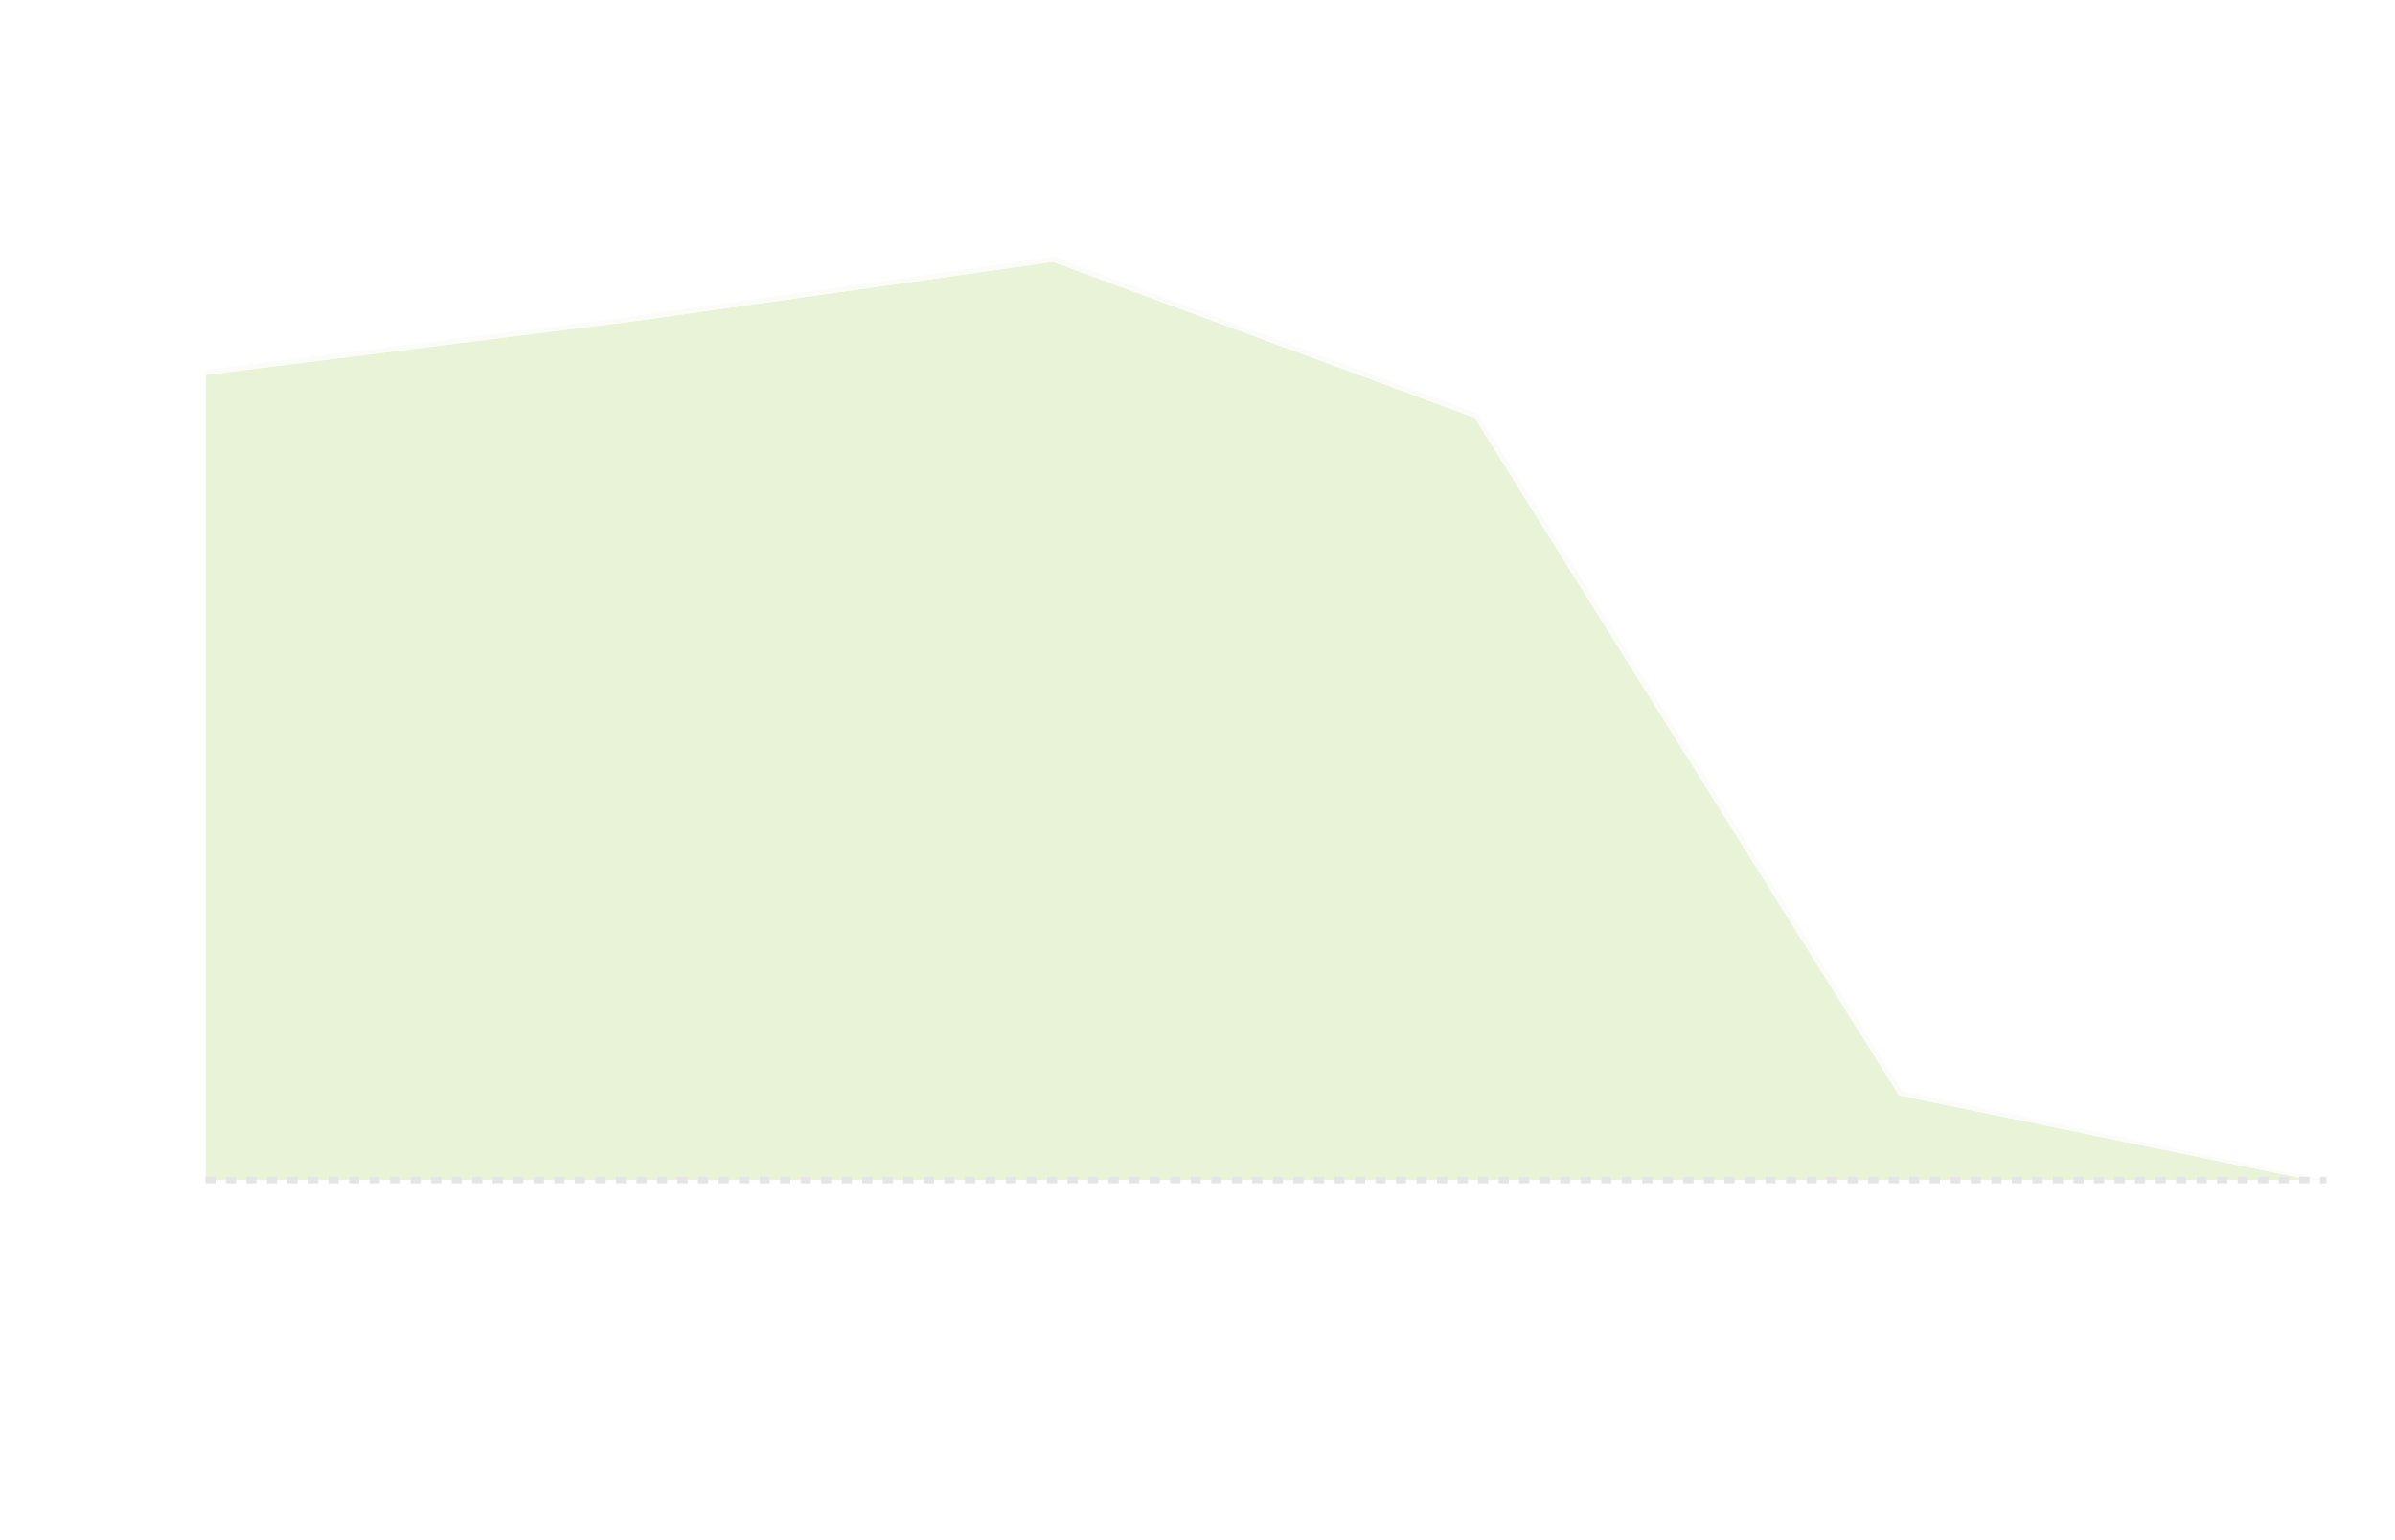
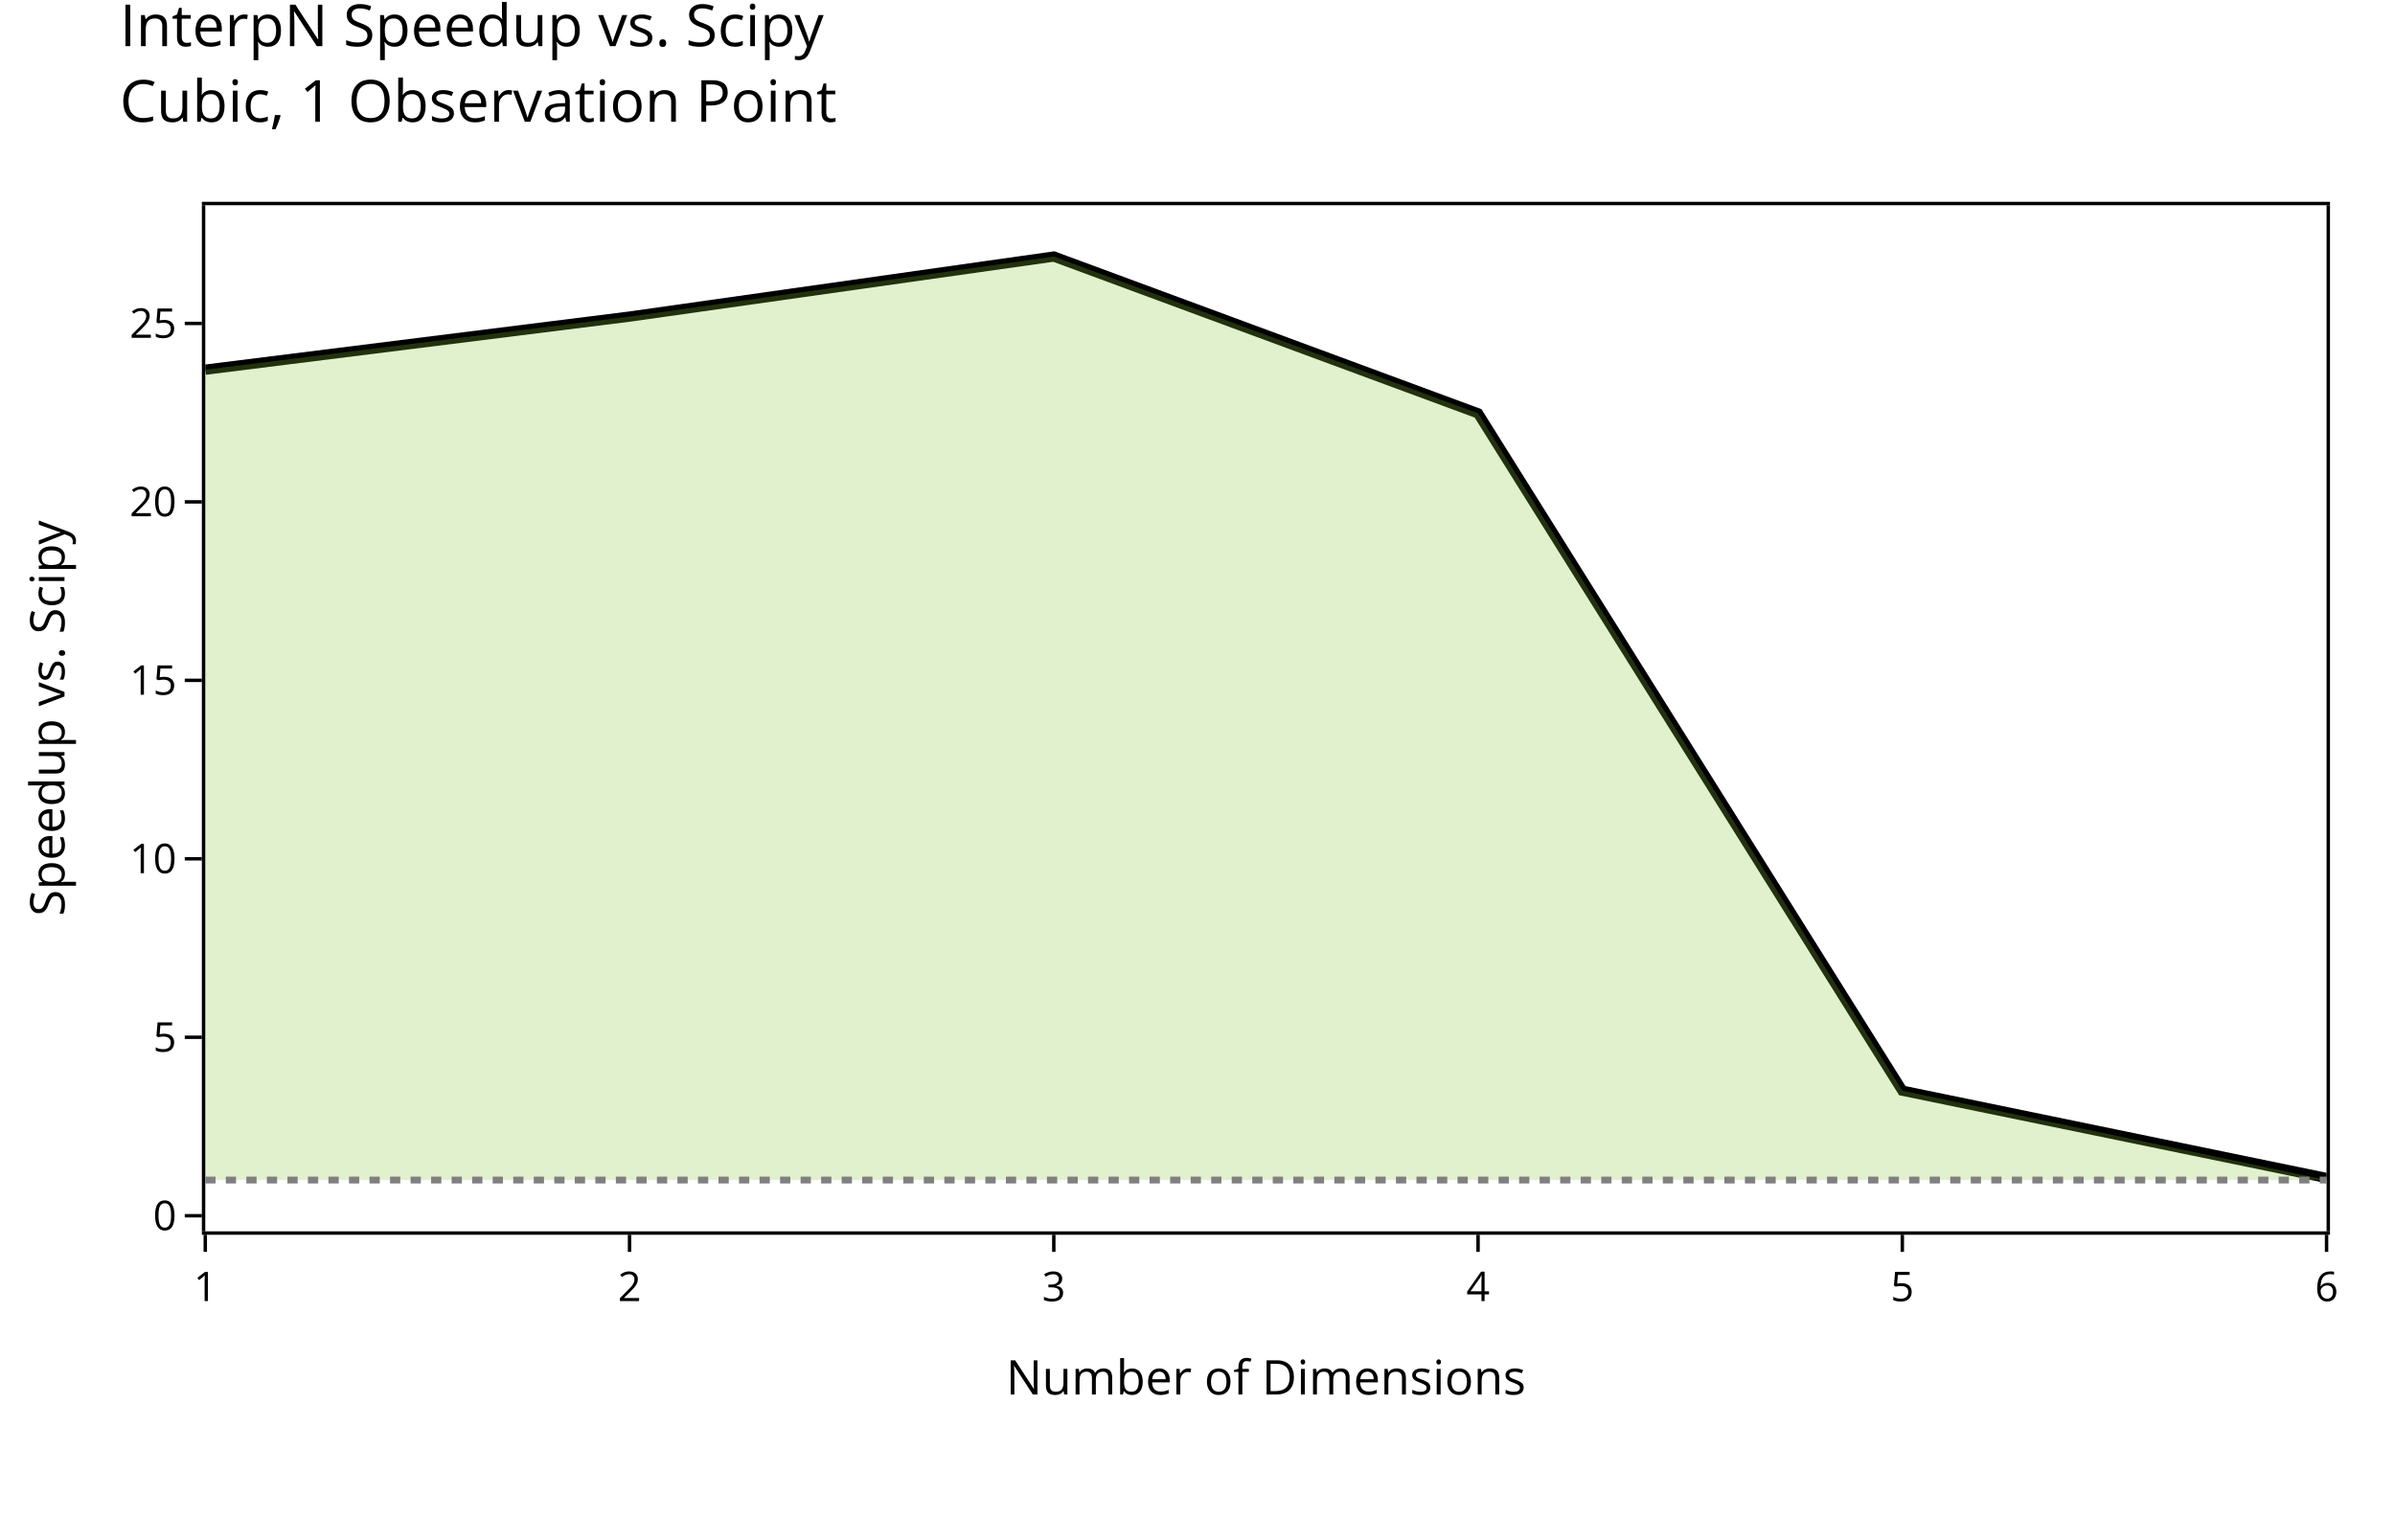
<svg xmlns="http://www.w3.org/2000/svg" class="main-svg" width="700" height="450" style="" viewBox="0 0 700 450">
  <defs>
-     <style type="text/css">
-           svg { filter: invert(100%) hue-rotate(180deg); background-color: transparent !important; }
-           image { filter: invert(100%) hue-rotate(180deg) saturate(1.25); }
-       </style>
-   </defs>
+ 
+ </defs>
  <rect x="0" y="0" width="700" height="450" style="fill: rgb(0, 0, 0); fill-opacity: 0;" />
  <defs id="defs-61125b">
    <g class="clips">
      <clipPath id="clip61125bxyplot" class="plotclip">
        <rect width="620" height="300" />
      </clipPath>
      <clipPath class="axesclip" id="clip61125bx">
        <rect x="60" y="0" width="620" height="450" />
      </clipPath>
      <clipPath class="axesclip" id="clip61125by">
        <rect x="0" y="60" width="700" height="300" />
      </clipPath>
      <clipPath class="axesclip" id="clip61125bxy">
        <rect x="60" y="60" width="620" height="300" />
      </clipPath>
    </g>
    <g class="gradients" />
    <g class="patterns" />
  </defs>
  <g class="bglayer">
    <rect class="bg" x="60" y="60" width="620" height="300" style="fill: rgb(0, 0, 0); fill-opacity: 0; stroke-width: 0;" />
  </g>
  <g class="layer-below">
    <g class="imagelayer" />
    <g class="shapelayer" />
  </g>
  <g class="cartesianlayer">
    <g class="subplot xy">
      <g class="layer-subplot">
        <g class="shapelayer" />
        <g class="imagelayer" />
      </g>
      <g class="minor-gridlayer">
        <g class="x" />
        <g class="y" />
      </g>
      <g class="gridlayer">
        <g class="x" />
        <g class="y" />
      </g>
      <g class="zerolinelayer" />
      <g class="layer-between">
        <g class="shapelayer" />
        <g class="imagelayer" />
      </g>
      <path class="xlines-below" />
      <path class="ylines-below" />
      <g class="overlines-below" />
      <g class="xaxislayer-below" />
      <g class="yaxislayer-below" />
      <g class="overaxes-below" />
      <g class="overplot">
        <g class="xy" transform="translate(60,60)" clip-path="url(#clip61125bxyplot)">
          <g class="scatterlayer mlayer">
            <g class="trace scatter trace0d578a" style="stroke-miterlimit: 2; opacity: 1;">
              <g class="fills" />
              <g class="errorbars" />
              <g class="lines">
                <path class="js-line" d="M0,48.08L124,32.56L248,15L372,60.85L496,258.87L620,284.41" style="vector-effect: none; fill: none; stroke: rgb(0, 0, 0); stroke-opacity: 1; stroke-width: 3px; opacity: 1;" />
              </g>
              <g class="points" />
              <g class="text" />
            </g>
            <g class="trace scatter tracec680e8" style="stroke-miterlimit: 2; opacity: 1;">
              <g class="fills">
                <g>
                  <path class="js-fill" d="M0,48.08L124,32.56L248,15L372,60.85L496,258.87L620,285L496,285L0,285Z" style="fill: rgb(139, 196, 59); fill-opacity: 0.25; stroke-width: 0;" />
                </g>
              </g>
              <g class="errorbars" />
              <g class="lines">
                <path class="js-line" d="M0,48.08L124,32.56L248,15L372,60.85L496,258.87L620,285L496,285L0,285" style="vector-effect: none; fill: none; stroke: rgb(239, 85, 59); stroke-opacity: 1; stroke-width: 0px; opacity: 1;" />
              </g>
              <g class="points" />
              <g class="text" />
            </g>
          </g>
        </g>
      </g>
      <path class="xlines-above crisp" d="M59,360.5H681M59,59.5H681" style="fill: none; stroke-width: 1px; stroke: rgb(0, 0, 0); stroke-opacity: 1;" />
      <path class="ylines-above crisp" d="M59.5,60V360M680.5,60V360" style="fill: none; stroke-width: 1px; stroke: rgb(0, 0, 0); stroke-opacity: 1;" />
      <g class="overlines-above" />
      <g class="xaxislayer-above">
        <path class="xtick ticks crisp" d="M0,361v5" transform="translate(60,0)" style="stroke: rgb(0, 0, 0); stroke-opacity: 1; stroke-width: 1px;" />
        <path class="xtick ticks crisp" d="M0,361v5" transform="translate(184,0)" style="stroke: rgb(0, 0, 0); stroke-opacity: 1; stroke-width: 1px;" />
        <path class="xtick ticks crisp" d="M0,361v5" transform="translate(308,0)" style="stroke: rgb(0, 0, 0); stroke-opacity: 1; stroke-width: 1px;" />
        <path class="xtick ticks crisp" d="M0,361v5" transform="translate(432,0)" style="stroke: rgb(0, 0, 0); stroke-opacity: 1; stroke-width: 1px;" />
        <path class="xtick ticks crisp" d="M0,361v5" transform="translate(556,0)" style="stroke: rgb(0, 0, 0); stroke-opacity: 1; stroke-width: 1px;" />
        <path class="xtick ticks crisp" d="M0,361v5" transform="translate(680,0)" style="stroke: rgb(0, 0, 0); stroke-opacity: 1; stroke-width: 1px;" />
        <g class="xtick">
          <text text-anchor="middle" x="0" y="380.4" transform="translate(60,0)" style="font-family: 'Open Sans', verdana, arial, sans-serif; font-size: 12px; fill: rgb(0, 0, 0); fill-opacity: 1; white-space: pre; opacity: 1;">1</text>
        </g>
        <g class="xtick">
          <text text-anchor="middle" x="0" y="380.4" style="font-family: 'Open Sans', verdana, arial, sans-serif; font-size: 12px; fill: rgb(0, 0, 0); fill-opacity: 1; white-space: pre; opacity: 1;" transform="translate(184,0)">2</text>
        </g>
        <g class="xtick">
          <text text-anchor="middle" x="0" y="380.4" style="font-family: 'Open Sans', verdana, arial, sans-serif; font-size: 12px; fill: rgb(0, 0, 0); fill-opacity: 1; white-space: pre; opacity: 1;" transform="translate(308,0)">3</text>
        </g>
        <g class="xtick">
          <text text-anchor="middle" x="0" y="380.4" style="font-family: 'Open Sans', verdana, arial, sans-serif; font-size: 12px; fill: rgb(0, 0, 0); fill-opacity: 1; white-space: pre; opacity: 1;" transform="translate(432,0)">4</text>
        </g>
        <g class="xtick">
          <text text-anchor="middle" x="0" y="380.4" style="font-family: 'Open Sans', verdana, arial, sans-serif; font-size: 12px; fill: rgb(0, 0, 0); fill-opacity: 1; white-space: pre; opacity: 1;" transform="translate(556,0)">5</text>
        </g>
        <g class="xtick">
          <text text-anchor="middle" x="0" y="380.4" style="font-family: 'Open Sans', verdana, arial, sans-serif; font-size: 12px; fill: rgb(0, 0, 0); fill-opacity: 1; white-space: pre; opacity: 1;" transform="translate(680,0)">6</text>
        </g>
      </g>
      <g class="yaxislayer-above">
        <path class="ytick ticks crisp" d="M59,0h-5" transform="translate(0,355.44)" style="stroke: rgb(0, 0, 0); stroke-opacity: 1; stroke-width: 1px;" />
        <path class="ytick ticks crisp" d="M59,0h-5" transform="translate(0,303.26)" style="stroke: rgb(0, 0, 0); stroke-opacity: 1; stroke-width: 1px;" />
        <path class="ytick ticks crisp" d="M59,0h-5" transform="translate(0,251.08)" style="stroke: rgb(0, 0, 0); stroke-opacity: 1; stroke-width: 1px;" />
        <path class="ytick ticks crisp" d="M59,0h-5" transform="translate(0,198.91)" style="stroke: rgb(0, 0, 0); stroke-opacity: 1; stroke-width: 1px;" />
        <path class="ytick ticks crisp" d="M59,0h-5" transform="translate(0,146.73)" style="stroke: rgb(0, 0, 0); stroke-opacity: 1; stroke-width: 1px;" />
        <path class="ytick ticks crisp" d="M59,0h-5" transform="translate(0,94.56)" style="stroke: rgb(0, 0, 0); stroke-opacity: 1; stroke-width: 1px;" />
        <g class="ytick">
          <text text-anchor="end" x="51.6" y="4.2" transform="translate(0,355.44)" style="font-family: 'Open Sans', verdana, arial, sans-serif; font-size: 12px; fill: rgb(0, 0, 0); fill-opacity: 1; white-space: pre; opacity: 1;">0</text>
        </g>
        <g class="ytick">
          <text text-anchor="end" x="51.6" y="4.2" style="font-family: 'Open Sans', verdana, arial, sans-serif; font-size: 12px; fill: rgb(0, 0, 0); fill-opacity: 1; white-space: pre; opacity: 1;" transform="translate(0,303.26)">5</text>
        </g>
        <g class="ytick">
          <text text-anchor="end" x="51.6" y="4.2" style="font-family: 'Open Sans', verdana, arial, sans-serif; font-size: 12px; fill: rgb(0, 0, 0); fill-opacity: 1; white-space: pre; opacity: 1;" transform="translate(0,251.08)">10</text>
        </g>
        <g class="ytick">
          <text text-anchor="end" x="51.6" y="4.2" style="font-family: 'Open Sans', verdana, arial, sans-serif; font-size: 12px; fill: rgb(0, 0, 0); fill-opacity: 1; white-space: pre; opacity: 1;" transform="translate(0,198.91)">15</text>
        </g>
        <g class="ytick">
          <text text-anchor="end" x="51.6" y="4.2" style="font-family: 'Open Sans', verdana, arial, sans-serif; font-size: 12px; fill: rgb(0, 0, 0); fill-opacity: 1; white-space: pre; opacity: 1;" transform="translate(0,146.73)">20</text>
        </g>
        <g class="ytick">
          <text text-anchor="end" x="51.6" y="4.2" style="font-family: 'Open Sans', verdana, arial, sans-serif; font-size: 12px; fill: rgb(0, 0, 0); fill-opacity: 1; white-space: pre; opacity: 1;" transform="translate(0,94.56)">25</text>
        </g>
      </g>
      <g class="overaxes-above" />
    </g>
  </g>
  <g class="polarlayer" />
  <g class="smithlayer" />
  <g class="ternarylayer" />
  <g class="geolayer" />
  <g class="funnelarealayer" />
  <g class="pielayer" />
  <g class="iciclelayer" />
  <g class="treemaplayer" />
  <g class="sunburstlayer" />
  <g class="glimages" />
  <defs id="topdefs-61125b">
    <g class="clips" />
  </defs>
  <g class="layer-above">
    <g class="imagelayer" />
    <g class="shapelayer">
      <g class="shape-group" data-index="0" clip-path="url(#clip61125by)">
        <path data-index="0" fill-rule="evenodd" d="M60,345L680,345" style="opacity: 1; stroke: rgb(128, 128, 128); stroke-opacity: 1; fill: rgb(0, 0, 0); fill-opacity: 0; stroke-dasharray: 3px, 3px; stroke-width: 2px;" />
      </g>
    </g>
  </g>
  <g class="infolayer">
    <g class="g-gtitle">
      <text class="gtitle" x="35" y="13.5" text-anchor="start" dy="0.7em" style="opacity: 1; font-family: 'Open Sans', verdana, arial, sans-serif; font-size: 17px; fill: rgb(0, 0, 0); fill-opacity: 1; white-space: pre;">
        <tspan class="line" dy="0em" x="35" y="13.5">InterpN Speedup vs. Scipy</tspan>
        <tspan class="line" dy="1.3em" x="35" y="13.5">Cubic, 1 Observation Point</tspan>
      </text>
    </g>
    <g class="g-xtitle">
      <text class="xtitle" x="370" y="407.706" text-anchor="middle" style="opacity: 1; font-family: 'Open Sans', verdana, arial, sans-serif; font-size: 14px; fill: rgb(0, 0, 0); fill-opacity: 1; white-space: pre;">Number of Dimensions</text>
    </g>
    <g class="g-ytitle">
      <text class="ytitle" transform="rotate(-90,18.85,210)" x="18.85" y="210" text-anchor="middle" style="opacity: 1; font-family: 'Open Sans', verdana, arial, sans-serif; font-size: 14px; fill: rgb(0, 0, 0); fill-opacity: 1; white-space: pre;">Speedup vs. Scipy</text>
    </g>
  </g>
</svg>
